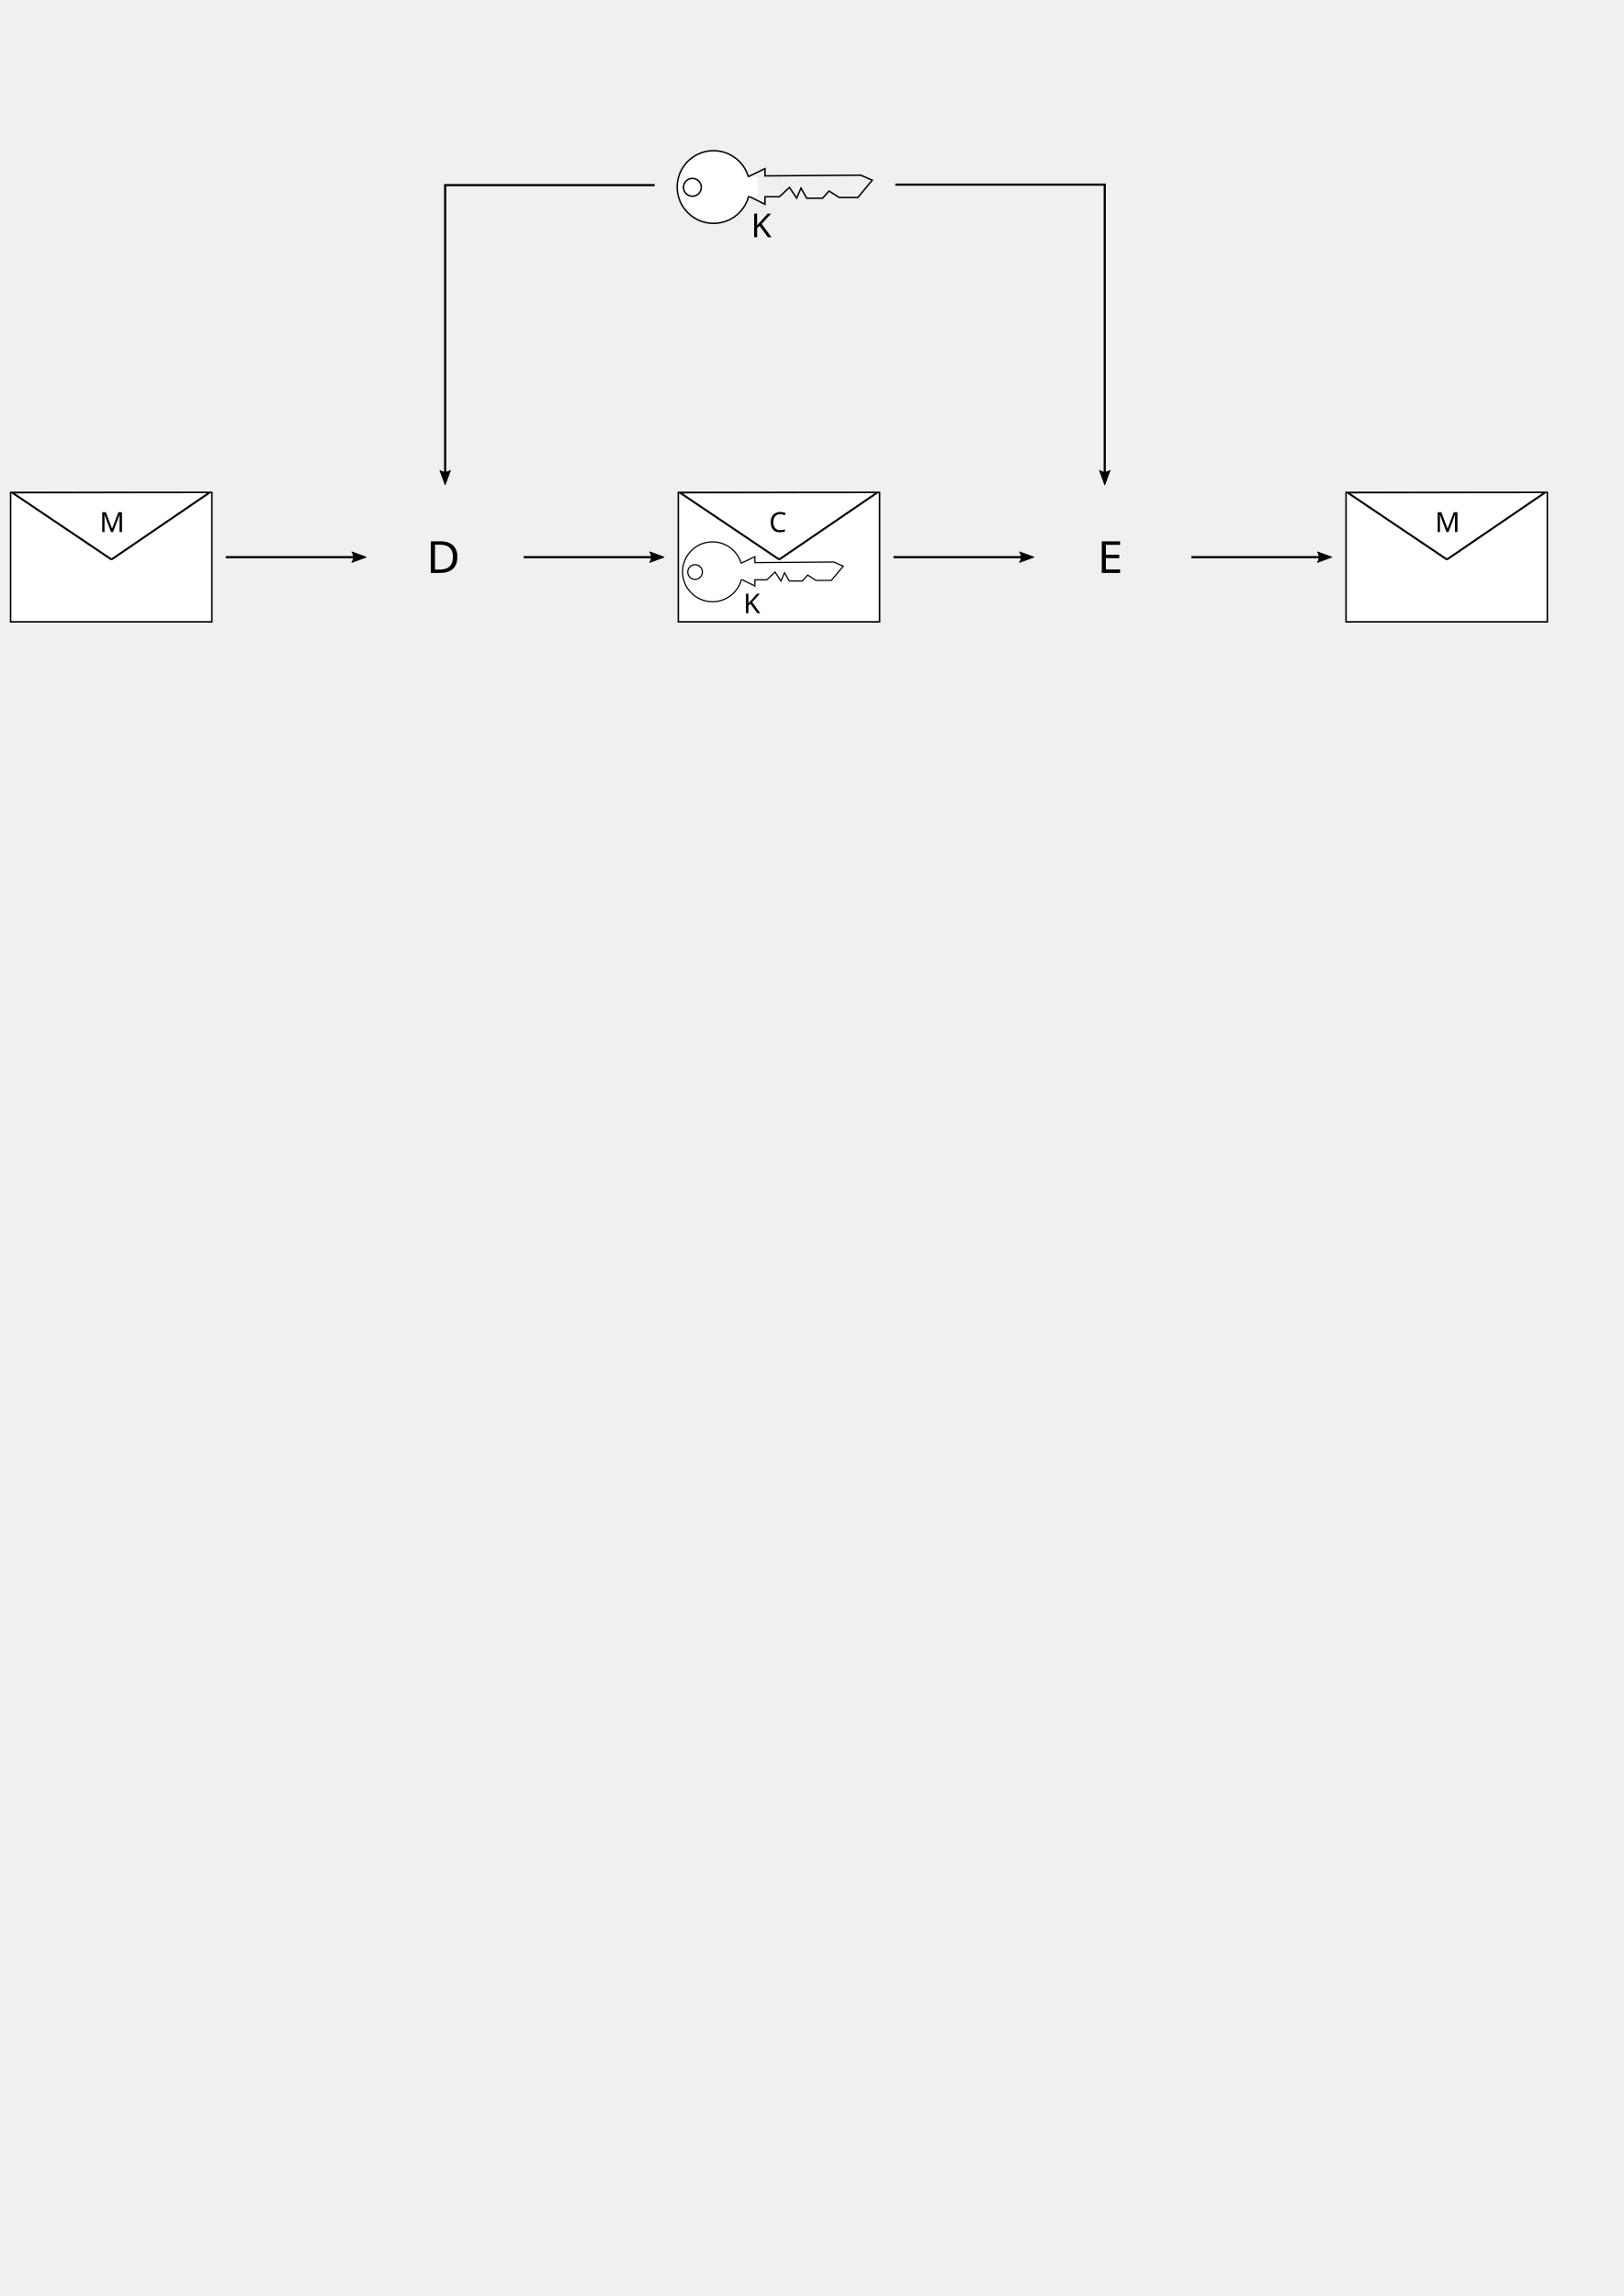
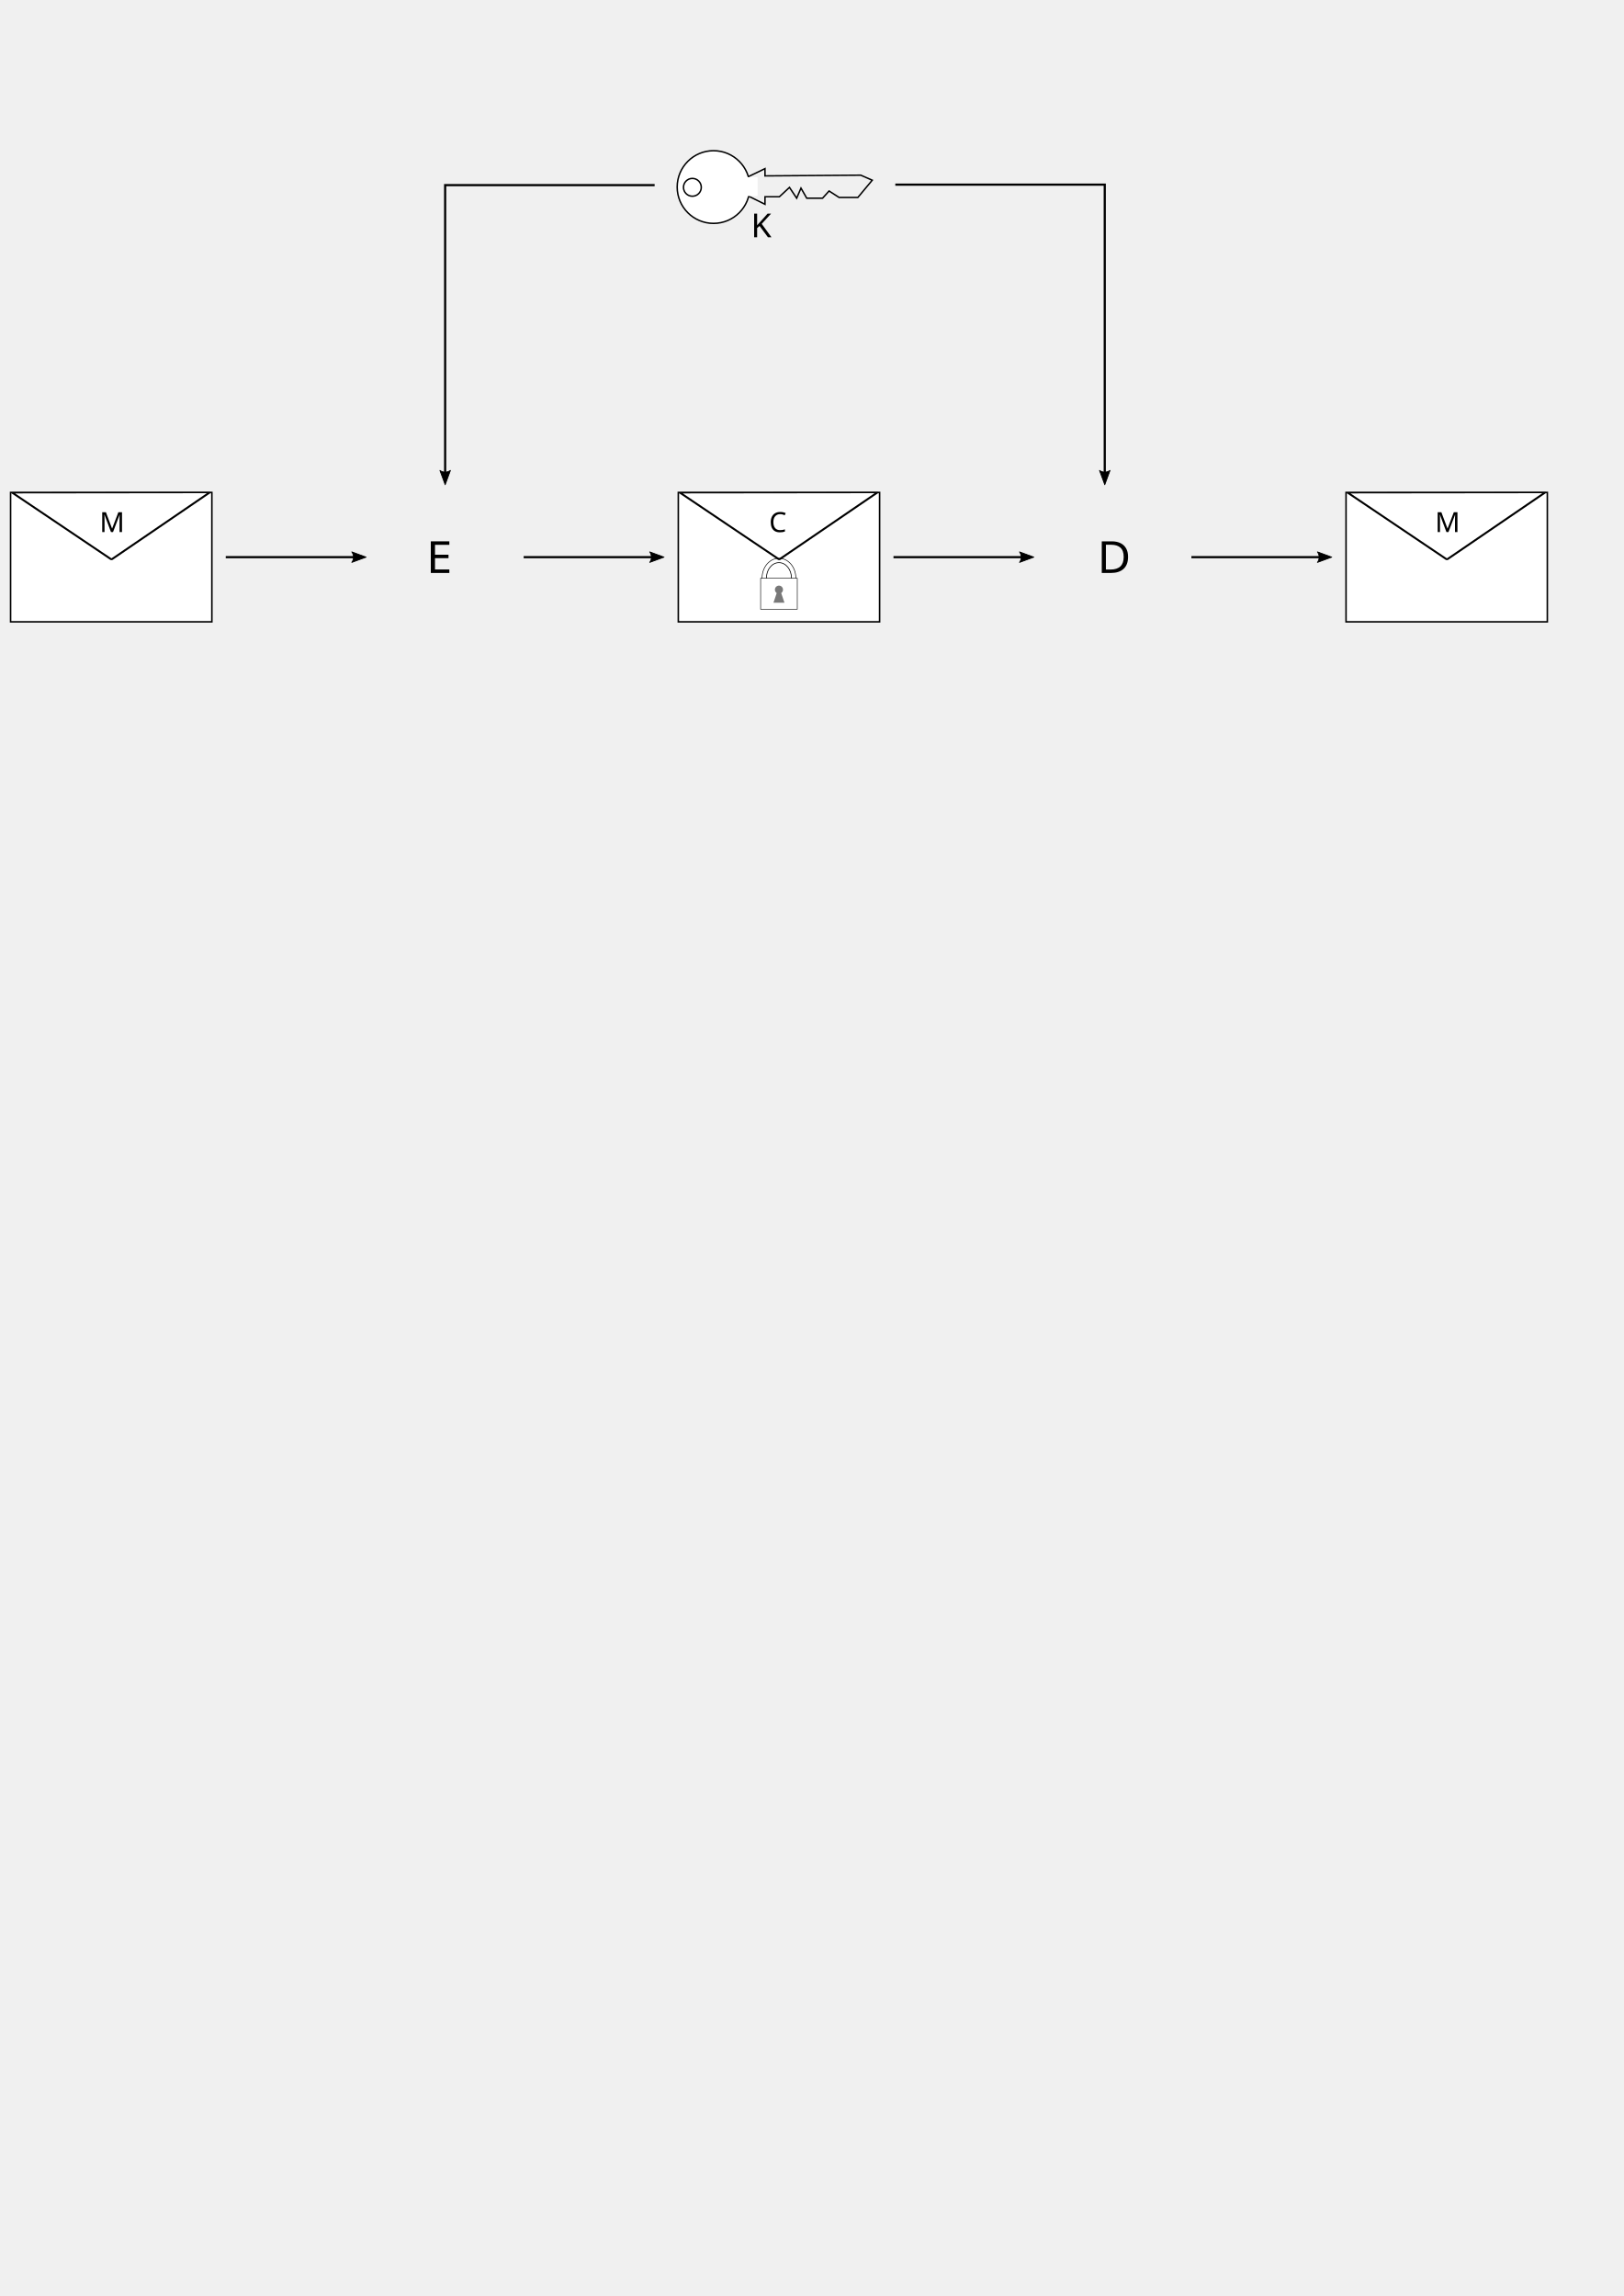
<svg xmlns="http://www.w3.org/2000/svg" width="210mm" height="297mm" viewBox="0 0 744.094 1052.362" id="svg10328" version="1.1">
  <defs id="defs10330">
    <marker orient="auto" refY="0.0" refX="0.0" id="marker12493" style="overflow:visible;">
      <path id="path12495" style="fill-rule:evenodd;stroke-width:0.625;stroke-linejoin:round;stroke:#000000;stroke-opacity:1;fill:#000000;fill-opacity:1" d="M 8.719,4.034 L -2.207,0.016 L 8.719,-4.002 C 6.973,-1.63 6.983,1.616 8.719,4.034 z " transform="scale(0.6) rotate(180) translate(0,0)" />
    </marker>
    <marker orient="auto" refY="0.0" refX="0.0" id="Arrow2Mend" style="overflow:visible;">
      <path id="path4487" style="fill-rule:evenodd;stroke-width:0.625;stroke-linejoin:round;stroke:#000000;stroke-opacity:1;fill:#000000;fill-opacity:1" d="M 8.719,4.034 L -2.207,0.016 L 8.719,-4.002 C 6.973,-1.63 6.983,1.616 8.719,4.034 z " transform="scale(0.6) rotate(180) translate(0,0)" />
    </marker>
    <marker orient="auto" refY="0.0" refX="0.0" id="Arrow1Mstart" style="overflow:visible">
      <path id="path4466" d="M 0.0,0.0 L 5.0,-5.0 L -12.5,0.0 L 5.0,5.0 L 0.0,0.0 z " style="fill-rule:evenodd;stroke:#000000;stroke-width:1pt;stroke-opacity:1;fill:#000000;fill-opacity:1" transform="scale(0.4) translate(10,0)" />
    </marker>
    <marker style="overflow:visible" id="marker6466-8" refX="0" refY="0" orient="auto">
      <path transform="matrix(0.4,0,0,0.4,4,0)" style="fill:#000000;fill-opacity:1;fill-rule:evenodd;stroke:#000000;stroke-width:1pt;stroke-opacity:1" d="M 0,0 5,-5 -12.5,0 5,5 0,0 Z" id="path6468-5" />
    </marker>
    <marker orient="auto" refY="0" refX="0" id="Arrow1Mend" style="overflow:visible">
      <path id="path4469" d="M 0,0 5,-5 -12.5,0 5,5 0,0 Z" style="fill:#ff0000;fill-opacity:1;fill-rule:evenodd;stroke:#ff0000;stroke-width:1pt;stroke-opacity:1" transform="matrix(-0.4,0,0,-0.4,-4,0)" />
    </marker>
    <marker style="overflow:visible" id="marker6466" refX="0" refY="0" orient="auto">
      <path transform="matrix(0.4,0,0,0.4,4,0)" style="fill:#000000;fill-opacity:1;fill-rule:evenodd;stroke:#000000;stroke-width:1pt;stroke-opacity:1" d="M 0,0 5,-5 -12.5,0 5,5 0,0 Z" id="path6468" />
    </marker>
    <marker style="overflow:visible" id="marker6518" refX="0" refY="0" orient="auto">
      <path transform="matrix(0.4,0,0,0.4,4,0)" style="fill:#000000;fill-opacity:1;fill-rule:evenodd;stroke:#000000;stroke-width:1pt;stroke-opacity:1" d="M 0,0 5,-5 -12.5,0 5,5 0,0 Z" id="path6520" />
    </marker>
    <marker orient="auto" refY="0" refX="0" id="Arrow2Mend-1" style="overflow:visible">
      <path id="path4487-7" style="fill:#000000;fill-opacity:1;fill-rule:evenodd;stroke:#000000;stroke-width:0.625;stroke-linejoin:round;stroke-opacity:1" d="M 8.719,4.034 -2.207,0.016 8.719,-4.002 c -1.745,2.372 -1.735,5.617 -6e-7,8.035 z" transform="scale(-0.6,-0.6)" />
    </marker>
    <marker orient="auto" refY="0" refX="0" id="marker12493-6" style="overflow:visible">
      <path id="path12495-1" style="fill:#000000;fill-opacity:1;fill-rule:evenodd;stroke:#000000;stroke-width:0.625;stroke-linejoin:round;stroke-opacity:1" d="M 8.719,4.034 -2.207,0.016 8.719,-4.002 c -1.745,2.372 -1.735,5.617 -6e-7,8.035 z" transform="scale(-0.6,-0.6)" />
    </marker>
    <marker orient="auto" refY="0" refX="0" id="marker12493-3" style="overflow:visible">
      <path id="path12495-0" style="fill:#000000;fill-opacity:1;fill-rule:evenodd;stroke:#000000;stroke-width:0.625;stroke-linejoin:round;stroke-opacity:1" d="M 8.719,4.034 -2.207,0.016 8.719,-4.002 c -1.745,2.372 -1.735,5.617 -6e-7,8.035 z" transform="scale(-0.6,-0.6)" />
    </marker>
    <marker orient="auto" refY="0" refX="0" id="marker12493-9" style="overflow:visible">
      <path id="path12495-4" style="fill:#000000;fill-opacity:1;fill-rule:evenodd;stroke:#000000;stroke-width:0.625;stroke-linejoin:round;stroke-opacity:1" d="M 8.719,4.034 -2.207,0.016 8.719,-4.002 c -1.745,2.372 -1.735,5.617 -6e-7,8.035 z" transform="scale(-0.6,-0.6)" />
    </marker>
  </defs>
  <g id="layer1">
-     <g id="g4275">
-       <rect y="225.362" x="173.972" height="60" width="60" id="rect11325" style="fill:#f0f0f0;fill-opacity:1;stroke:none;stroke-width:1;stroke-linecap:butt;stroke-linejoin:miter;stroke-miterlimit:2;stroke-dasharray:6, 6;stroke-dashoffset:0;stroke-opacity:1" />
-       <text transform="scale(1.02381,0.9767441)" id="text11327" y="268.867" x="190.82" style="font-style:normal;font-weight:normal;font-size:20.774px;line-height:125%;font-family:sans-serif;letter-spacing:0px;word-spacing:0px;fill:#000000;fill-opacity:1;stroke:none;stroke-width:1px;stroke-linecap:butt;stroke-linejoin:miter;stroke-opacity:1" xml:space="preserve">
-         <tspan y="268.867" x="190.82" id="tspan11329">D</tspan>
-       </text>
-     </g>
+     <rect style="fill:#f0f0f0;fill-opacity:1;stroke:none;stroke-width:1;stroke-linecap:butt;stroke-linejoin:miter;stroke-miterlimit:2;stroke-dasharray:6, 6;stroke-dashoffset:0;stroke-opacity:1" id="rect11325" width="60" height="60" x="173.972" y="225.362" />
+     <text xml:space="preserve" style="font-style:normal;font-weight:normal;font-size:20.774px;line-height:125%;font-family:sans-serif;letter-spacing:0px;word-spacing:0px;fill:#000000;fill-opacity:1;stroke:none;stroke-width:1px;stroke-linecap:butt;stroke-linejoin:miter;stroke-opacity:1" x="190.82" y="268.867" id="text11327" transform="scale(1.02381,0.9767441)">
+       <tspan id="tspan11329" x="190.82" y="268.867">E</tspan>
+     </text>
    <g id="g4283">
      <rect y="225.362" x="479.972" height="60" width="60" id="rect11325-7" style="fill:#f0f0f0;fill-opacity:1;stroke:none;stroke-width:1;stroke-linecap:butt;stroke-linejoin:miter;stroke-miterlimit:2;stroke-dasharray:6, 6;stroke-dashoffset:0;stroke-opacity:1" />
      <text transform="scale(1.018874,0.9814759)" id="text11327-2" y="267.571" x="493.555" style="font-style:normal;font-weight:normal;font-size:20.674px;line-height:125%;font-family:sans-serif;letter-spacing:0px;word-spacing:0px;fill:#000000;fill-opacity:1;stroke:none;stroke-width:1px;stroke-linecap:butt;stroke-linejoin:miter;stroke-opacity:1" xml:space="preserve">
-         <tspan y="267.571" x="493.555" id="tspan11329-7">E</tspan>
+         <tspan y="267.571" x="493.555" id="tspan11329-7">D</tspan>
      </text>
    </g>
    <g id="g11413" transform="matrix(0.9026002,0,0,0.9026002,12.14192,10.59117)">
      <g transform="matrix(0.3690891,0,0,0.3690891,293.4602,43.63833)" id="g4140-0">
        <circle style="fill:#ffffff;fill-opacity:1;stroke:#000000;stroke-width:2;stroke-linecap:butt;stroke-linejoin:round;stroke-miterlimit:4;stroke-dasharray:none;stroke-opacity:1" id="path4136-4" cx="150" cy="107.313" r="50" />
        <circle style="fill:#ffffff;fill-opacity:1;stroke:#000000;stroke-width:2;stroke-linecap:butt;stroke-linejoin:round;stroke-miterlimit:4;stroke-dasharray:none;stroke-opacity:1" id="path4136-2-3" cx="120.906" cy="107.694" r="12.255" />
        <path style="fill:none;fill-rule:evenodd;stroke:#000000;stroke-width:2;stroke-linecap:butt;stroke-linejoin:miter;stroke-miterlimit:4;stroke-dasharray:none;stroke-opacity:1" d="m 198.02,92.956 22.753,-10.968 0.019,9.978 131.683,-0.99 15.842,6.931 -19.802,23.762 -25.743,0 -13.861,-8.911 -8.911,9.901 -21.782,0 -7.921,-13.861 -5.941,13.861 -9.901,-14.851 -13.861,12.871 -19.802,0 -0.019,10.359 -22.106,-10.987" id="path4153-4" />
        <rect style="fill:#ffffff;fill-opacity:1;stroke:none;stroke-width:2;stroke-linecap:butt;stroke-linejoin:miter;stroke-miterlimit:4;stroke-dasharray:none;stroke-opacity:1" id="rect4138-96" width="20.625" height="25.945" x="190.044" y="93.702" />
      </g>
      <text id="text4256-5" y="108.739" x="367.822" style="font-style:normal;font-weight:normal;font-size:16.817px;line-height:125%;font-family:sans-serif;letter-spacing:0px;word-spacing:0px;fill:#000000;fill-opacity:1;stroke:none;stroke-width:1px;stroke-linecap:butt;stroke-linejoin:miter;stroke-opacity:1" xml:space="preserve">
        <tspan y="108.739" x="367.822" id="tspan4258-5">K<tspan id="tspan4262-47" style="font-size:10.931px;baseline-shift:sub" />
        </tspan>
      </text>
    </g>
    <g id="g11663" transform="matrix(0.7435533,0,0,0.7435533,1.15401,40.20596)">
      <g transform="matrix(0.471047,0,0,0.471047,-42.60003,152.0563)" id="g4146-5">
        <rect style="fill:#ffffff;fill-opacity:1;stroke:#000000;stroke-width:2;stroke-linecap:butt;stroke-linejoin:miter;stroke-miterlimit:4;stroke-dasharray:none;stroke-opacity:1" id="rect4155-8" width="263.366" height="169.307" x="100.99" y="206.837" ry="0" />
        <path style="fill:#ffffff;fill-opacity:1;stroke:#000000;stroke-width:3.197;stroke-linecap:butt;stroke-linejoin:round;stroke-miterlimit:4;stroke-dasharray:none;stroke-opacity:1" id="path4157-45" d="M 246.95,144.741 143.916,324.421 39.826,145.351 Z" transform="matrix(1.24459,0,0,0.4873805,53.88021,136.4695)" />
      </g>
      <text id="text4256-7-4" y="273.896" x="59.795" style="font-style:normal;font-weight:normal;font-size:17.099px;line-height:125%;font-family:sans-serif;letter-spacing:0px;word-spacing:0px;fill:#000000;fill-opacity:1;stroke:none;stroke-width:1px;stroke-linecap:butt;stroke-linejoin:miter;stroke-opacity:1" xml:space="preserve">
        <tspan y="273.896" x="59.795" id="tspan4258-0-7">M</tspan>
      </text>
    </g>
    <g id="g11656" transform="matrix(0.7435533,0,0,0.7435533,158.0994,35.00108)">
      <g transform="matrix(0.471047,0,0,0.471047,569.4,159.0563)" id="g4146-51">
        <rect style="fill:#ffffff;fill-opacity:1;stroke:#000000;stroke-width:2;stroke-linecap:butt;stroke-linejoin:miter;stroke-miterlimit:4;stroke-dasharray:none;stroke-opacity:1" id="rect4155-0" width="263.366" height="169.307" x="100.99" y="206.837" ry="0" />
        <path style="fill:#ffffff;fill-opacity:1;stroke:#000000;stroke-width:3.197;stroke-linecap:butt;stroke-linejoin:round;stroke-miterlimit:4;stroke-dasharray:none;stroke-opacity:1" id="path4157-3" d="M 246.95,144.741 143.916,324.421 39.826,145.351 Z" transform="matrix(1.24459,0,0,0.4873805,53.88021,136.4695)" />
      </g>
      <text id="text4256-7-3" y="280.896" x="671.794" style="font-style:normal;font-weight:normal;font-size:17.099px;line-height:125%;font-family:sans-serif;letter-spacing:0px;word-spacing:0px;fill:#000000;fill-opacity:1;stroke:none;stroke-width:1px;stroke-linecap:butt;stroke-linejoin:miter;stroke-opacity:1" xml:space="preserve">
        <tspan y="280.896" x="671.794" id="tspan4258-0-73">M</tspan>
      </text>
    </g>
-     <g id="g11640" transform="matrix(0.7435533,0,0,0.7435533,68.63272,33.04936)">
-       <g transform="matrix(0.471047,0,0,0.471047,278.1857,161.6812)" id="g4146">
-         <rect style="fill:#ffffff;fill-opacity:1;stroke:#000000;stroke-width:2;stroke-linecap:butt;stroke-linejoin:miter;stroke-miterlimit:4;stroke-dasharray:none;stroke-opacity:1" id="rect4155" width="263.366" height="169.307" x="100.99" y="206.837" ry="0" />
-         <path style="fill:#ffffff;fill-opacity:1;stroke:#000000;stroke-width:3.197;stroke-linecap:butt;stroke-linejoin:round;stroke-miterlimit:4;stroke-dasharray:none;stroke-opacity:1" id="path4157" d="M 246.95,144.741 143.916,324.421 39.826,145.351 Z" transform="matrix(1.24459,0,0,0.4873805,53.88021,136.4695)" />
-       </g>
-       <text id="text4256-7" y="283.521" x="381.67" style="font-style:normal;font-weight:normal;font-size:17.099px;line-height:125%;font-family:sans-serif;letter-spacing:0px;word-spacing:0px;fill:#000000;fill-opacity:1;stroke:none;stroke-width:1px;stroke-linecap:butt;stroke-linejoin:miter;stroke-opacity:1" xml:space="preserve">
-         <tspan y="283.521" x="381.67" id="tspan4258-0">C</tspan>
-       </text>
-       <g id="g11413-2" transform="translate(-2,224.7813)">
-         <g id="g4140-0-5" transform="matrix(0.3690891,0,0,0.3690891,293.4602,43.63833)">
-           <circle r="50" cy="107.313" cx="150" id="path4136-4-0" style="fill:#ffffff;fill-opacity:1;stroke:#000000;stroke-width:2;stroke-linecap:butt;stroke-linejoin:round;stroke-miterlimit:4;stroke-dasharray:none;stroke-opacity:1" />
-           <circle r="12.255" cy="107.694" cx="120.906" id="path4136-2-3-9" style="fill:#ffffff;fill-opacity:1;stroke:#000000;stroke-width:2;stroke-linecap:butt;stroke-linejoin:round;stroke-miterlimit:4;stroke-dasharray:none;stroke-opacity:1" />
-           <path id="path4153-4-5" d="m 198.02,92.956 22.753,-10.968 0.019,9.978 131.683,-0.99 15.842,6.931 -19.802,23.762 -25.743,0 -13.861,-8.911 -8.911,9.901 -21.782,0 -7.921,-13.861 -5.941,13.861 -9.901,-14.851 -13.861,12.871 -19.802,0 -0.019,10.359 -22.106,-10.987" style="fill:none;fill-rule:evenodd;stroke:#000000;stroke-width:2;stroke-linecap:butt;stroke-linejoin:miter;stroke-miterlimit:4;stroke-dasharray:none;stroke-opacity:1" />
-           <rect y="93.702" x="190.044" height="25.945" width="20.625" id="rect4138-96-6" style="fill:#ffffff;fill-opacity:1;stroke:none;stroke-width:2;stroke-linecap:butt;stroke-linejoin:miter;stroke-miterlimit:4;stroke-dasharray:none;stroke-opacity:1" />
-         </g>
-         <text xml:space="preserve" style="font-style:normal;font-weight:normal;font-size:16.817px;line-height:125%;font-family:sans-serif;letter-spacing:0px;word-spacing:0px;fill:#000000;fill-opacity:1;stroke:none;stroke-width:1px;stroke-linecap:butt;stroke-linejoin:miter;stroke-opacity:1" x="367.822" y="108.739" id="text4256-5-0">
-           <tspan id="tspan4258-5-1" x="367.822" y="108.739">K<tspan style="font-size:10.931px;baseline-shift:sub" id="tspan4262-47-7" />
-           </tspan>
-         </text>
-       </g>
+     <g id="g4146" transform="matrix(0.3502485,0,0,0.3502485,275.4786,153.2679)">
+       <rect ry="0" y="206.837" x="100.99" height="169.307" width="263.366" id="rect4155" style="fill:#ffffff;fill-opacity:1;stroke:#000000;stroke-width:2;stroke-linecap:butt;stroke-linejoin:miter;stroke-miterlimit:4;stroke-dasharray:none;stroke-opacity:1" />
+       <path transform="matrix(1.24459,0,0,0.4873805,53.88021,136.4695)" d="M 246.95,144.741 143.916,324.421 39.826,145.351 Z" id="path4157" style="fill:#ffffff;fill-opacity:1;stroke:#000000;stroke-width:3.197;stroke-linecap:butt;stroke-linejoin:round;stroke-miterlimit:4;stroke-dasharray:none;stroke-opacity:1" />
    </g>
+     <text xml:space="preserve" style="font-style:normal;font-weight:normal;font-size:12.714px;line-height:125%;font-family:sans-serif;letter-spacing:0px;word-spacing:0px;fill:#000000;fill-opacity:1;stroke:none;stroke-width:1px;stroke-linecap:butt;stroke-linejoin:miter;stroke-opacity:1" x="352.425" y="243.862" id="text4256-7">
+       <tspan id="tspan4258-0" x="352.425" y="243.862">C</tspan>
+     </text>
    <path style="fill:none;fill-rule:evenodd;stroke:#000000;stroke-width:1px;stroke-linecap:butt;stroke-linejoin:miter;stroke-opacity:1;marker-end:url(#Arrow2Mend)" d="m 300,84.85 -96,0 0,136" id="path11670" />
    <path style="fill:none;fill-rule:evenodd;stroke:#000000;stroke-width:1.001px;stroke-linecap:butt;stroke-linejoin:miter;stroke-opacity:1;marker-end:url(#Arrow2Mend-1)" d="m 410.295,84.629 95.979,0 0,136.22" id="path11670-7" />
    <path style="fill:none;fill-rule:evenodd;stroke:#000000;stroke-width:1px;stroke-linecap:butt;stroke-linejoin:miter;stroke-opacity:1;marker-end:url(#marker12493)" d="m 103.452,255.372 63,0" id="path12491" />
    <path style="fill:none;fill-rule:evenodd;stroke:#000000;stroke-width:1px;stroke-linecap:butt;stroke-linejoin:miter;stroke-opacity:1;marker-end:url(#marker12493-6)" d="m 239.98,255.372 63,0" id="path12491-4" />
    <path style="fill:none;fill-rule:evenodd;stroke:#000000;stroke-width:1px;stroke-linecap:butt;stroke-linejoin:miter;stroke-opacity:1;marker-end:url(#marker12493-3)" d="m 409.452,255.372 63,0" id="path12491-9" />
    <path style="fill:none;fill-rule:evenodd;stroke:#000000;stroke-width:1px;stroke-linecap:butt;stroke-linejoin:miter;stroke-opacity:1;marker-end:url(#marker12493-9)" d="m 545.98,255.372 63,0" id="path12491-0" />
+     <g id="g4319" transform="matrix(0.2623422,0,0,0.2623422,275.646,137.0702)">
+       <ellipse ry="26.86" rx="21.86" cy="487.362" cx="310" id="path4293" style="fill:#ffffff;fill-opacity:1;stroke:#000000;stroke-width:1.279;stroke-linecap:butt;stroke-linejoin:miter;stroke-miterlimit:4;stroke-dasharray:none;stroke-dashoffset:0;stroke-opacity:1" />
+       <path id="path4291" d="M 310,452.885 A 29.477,34.477 0 0 0 280.523,487.361 29.477,34.477 0 0 0 310,521.84 29.477,34.477 0 0 0 339.477,487.361 29.477,34.477 0 0 0 310,452.885 Z" style="fill:none;fill-opacity:1;stroke:#000000;stroke-width:1.045;stroke-linecap:butt;stroke-linejoin:miter;stroke-miterlimit:4;stroke-dasharray:none;stroke-dashoffset:0;stroke-opacity:1" />
+       <rect y="487.845" x="277.982" height="54.035" width="64.035" id="rect4289" style="fill:#ffffff;fill-opacity:1;stroke:#000000;stroke-width:0.965;stroke-linecap:butt;stroke-linejoin:miter;stroke-miterlimit:4;stroke-dasharray:none;stroke-dashoffset:0;stroke-opacity:1" />
+       <g style="fill:#787878;fill-opacity:1;stroke:none" id="g4301">
+         <circle style="fill:#787878;fill-opacity:1;stroke:none;stroke-width:0.868;stroke-linecap:butt;stroke-linejoin:miter;stroke-miterlimit:4;stroke-dasharray:none;stroke-dashoffset:0;stroke-opacity:1" id="path4297" cx="310" cy="507.722" r="7.066" />
+         <path style="fill:#787878;fill-opacity:1;stroke:none;stroke-width:1;stroke-linecap:butt;stroke-linejoin:miter;stroke-miterlimit:4;stroke-dasharray:none;stroke-dashoffset:0;stroke-opacity:1" id="path4299" d="m 467.278,529.483 -44.917,0.036 22.427,-38.917 z" transform="matrix(0.4289509,0,0,0.7337656,119.194,142.0383)" />
+       </g>
+     </g>
  </g>
  <g id="layer2" />
</svg>
